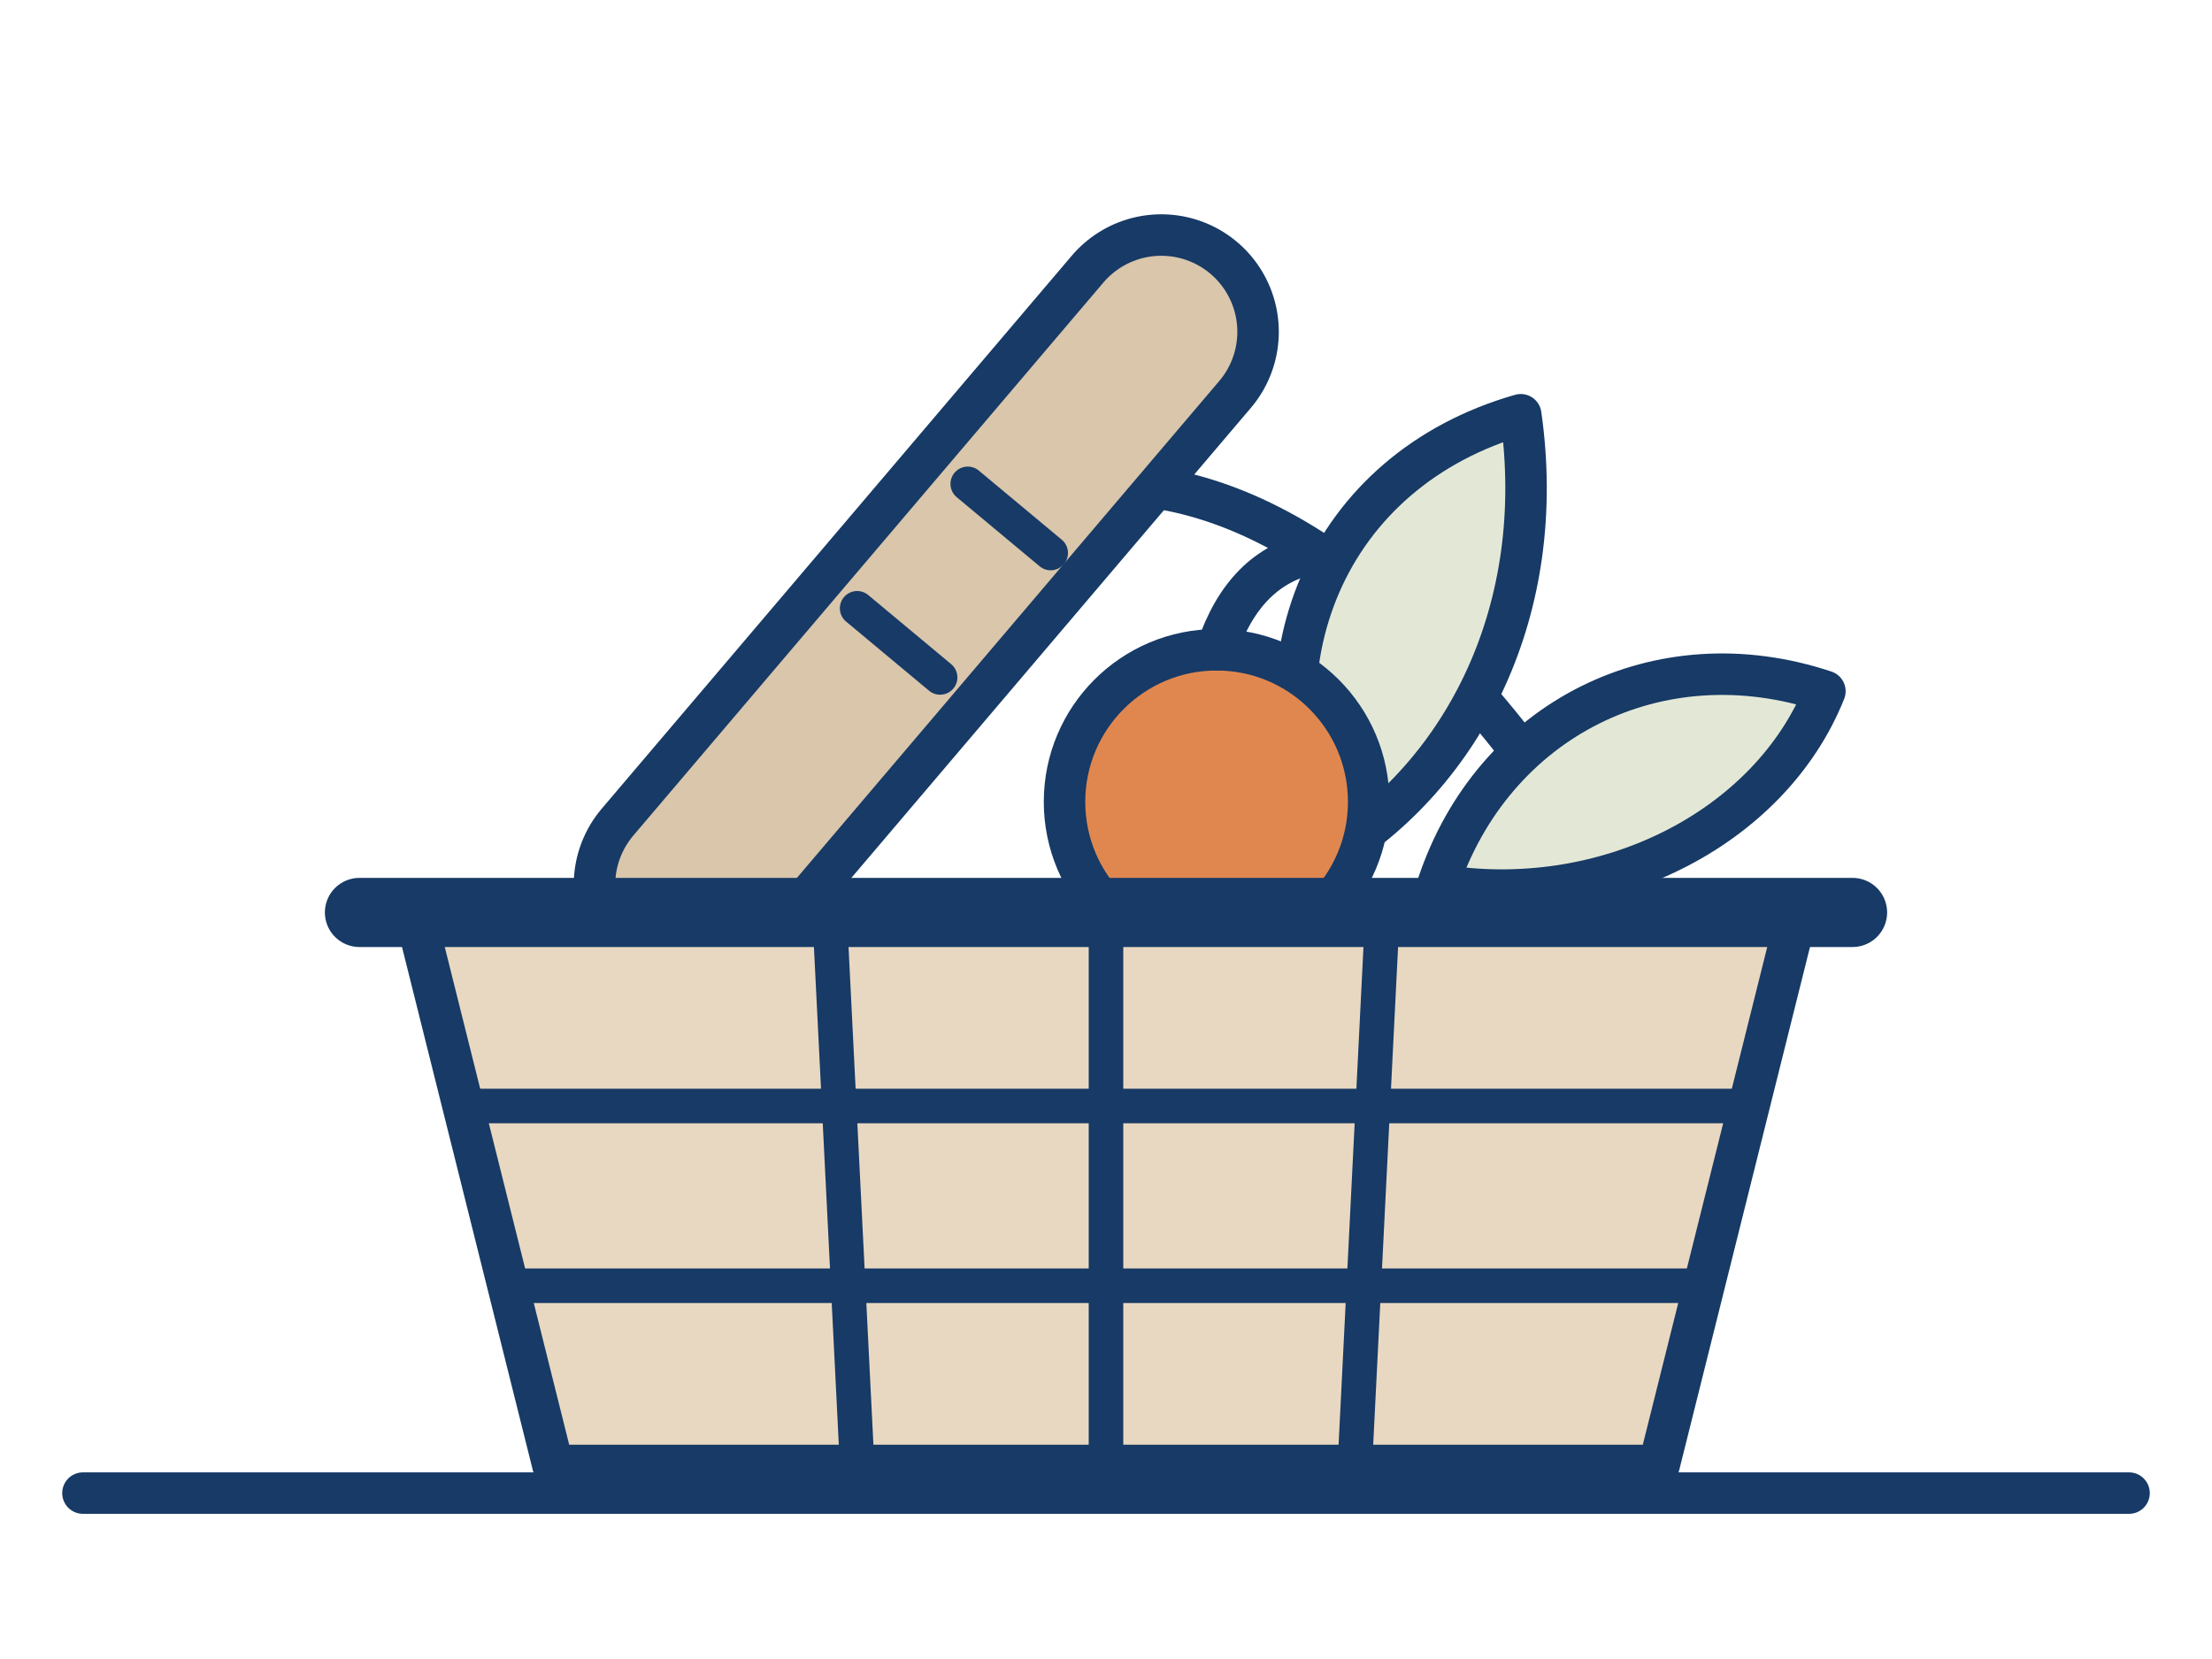
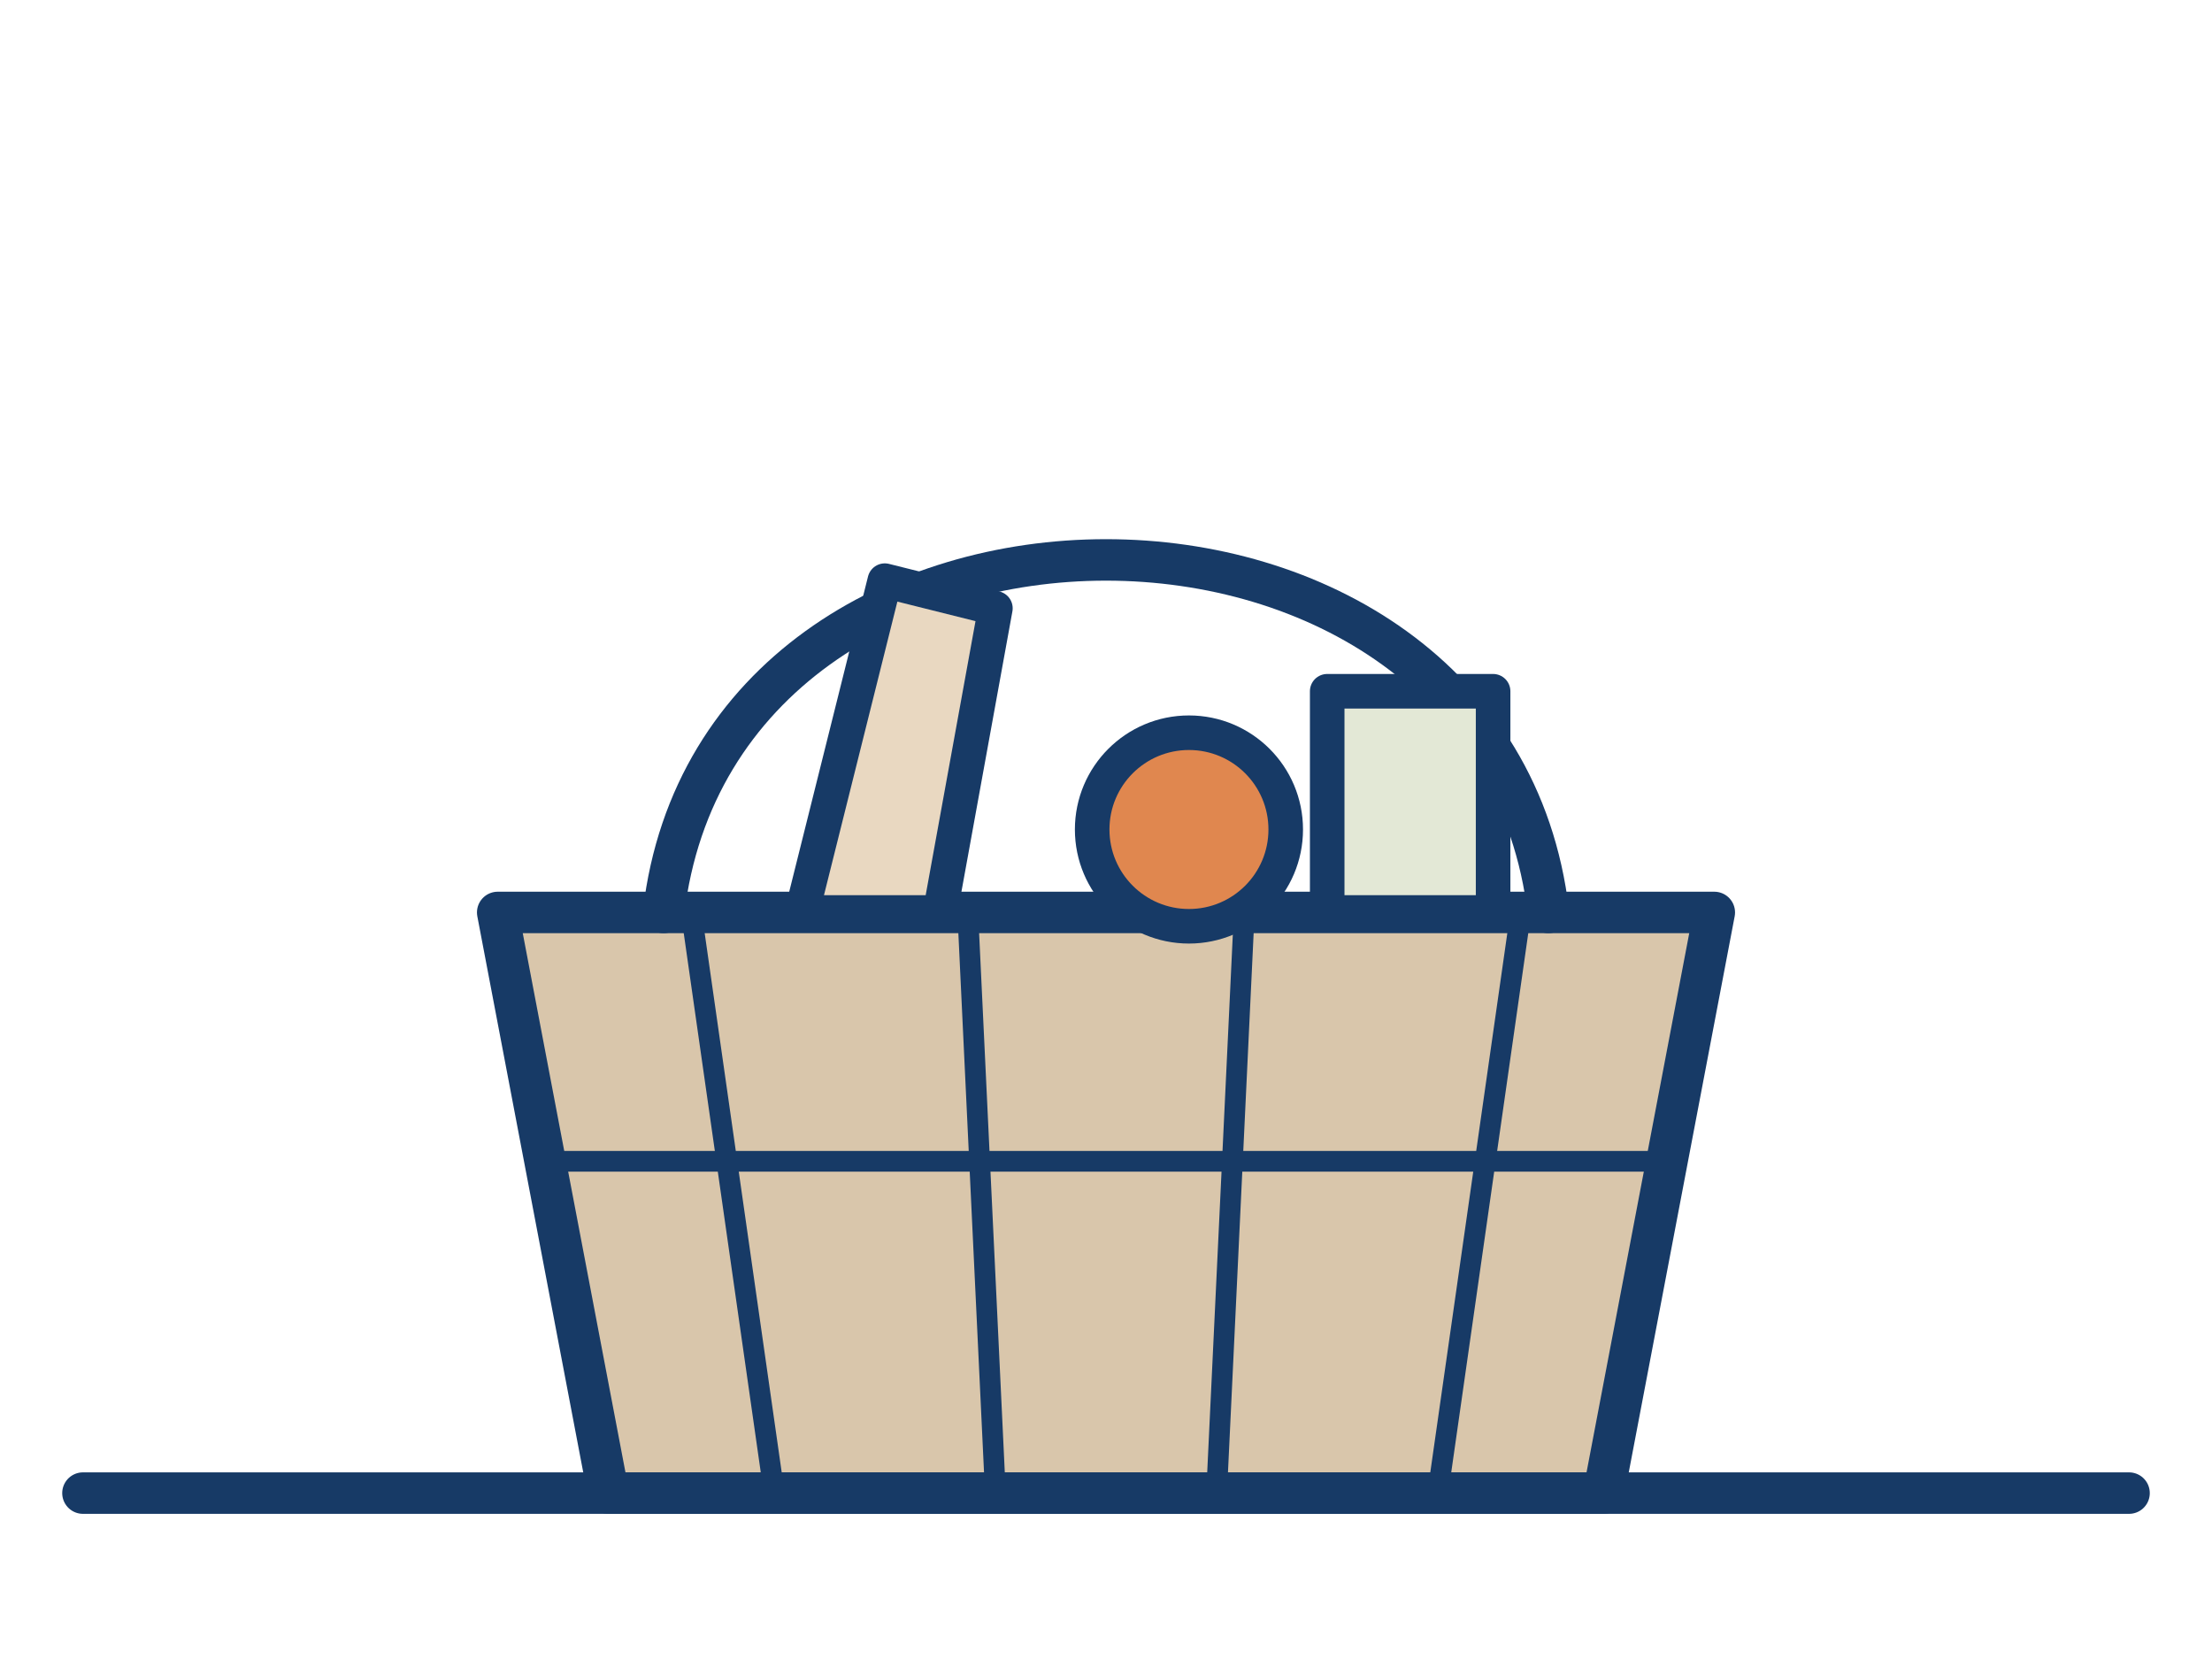
- <svg xmlns="http://www.w3.org/2000/svg" viewBox="0 0 160 120" fill="none" stroke="#173a66" stroke-width="3" stroke-linecap="round" stroke-linejoin="round">
-   <path d="M42 66q38-62 76 0" />
-   <path stroke-width="17" d="M50 64l34-40" />
-   <path stroke="#d9c6ab" stroke-width="11" d="M50 64l34-40" />
-   <path stroke-width="2.5" d="M62 44l6 5M70 35l6 5" />
-   <path fill="#e3e8d6" d="M96 62c-6-14 0-28 14-32 2 14-4 26-14 32zM104 64c4-12 16-18 28-14-4 10-16 16-28 14z" />
-   <circle cx="88" cy="58" r="11" fill="#e0874f" />
-   <path d="M88 47q2-6 7-7" />
-   <path fill="#e9d8c1" d="M30 66h100l-10 40H40z" />
-   <path stroke-width="2.5" d="M34 80h92M37 93h86M60 66l2 40M80 66v40M100 66l-2 40" />
-   <path stroke-width="5" d="M26 66h108" />
-   <path d="M6 108h148" />
+ <svg xmlns="http://www.w3.org/2000/svg" viewBox="0 0 160 120" fill="none" stroke-linecap="round" stroke-linejoin="round">
+   <path fill="#d9c6ab" stroke="#173a66" stroke-width="3" d="M36 66h88l-8 42H44z" />
+   <path stroke="#173a66" stroke-width="1.5" d="M50 66l6 42M70 66l2 42M90 66l-2 42M110 66l-6 42M40 84h80" />
+   <path stroke="#173a66" stroke-width="3" d="M48 66c4-34 60-34 64 0" />
+   <path fill="#e9d8c1" stroke="#173a66" stroke-width="2.5" d="M58 66l6-24 8 2-4 22z" />
+   <circle cx="86" cy="60" r="7" fill="#e0874f" stroke="#173a66" stroke-width="2.5" />
+   <path fill="#e3e8d6" stroke="#173a66" stroke-width="2.5" d="M96 66v-16h12v16z" />
+   <path stroke="#173a66" stroke-width="3" d="M6 108h148" />
</svg>
